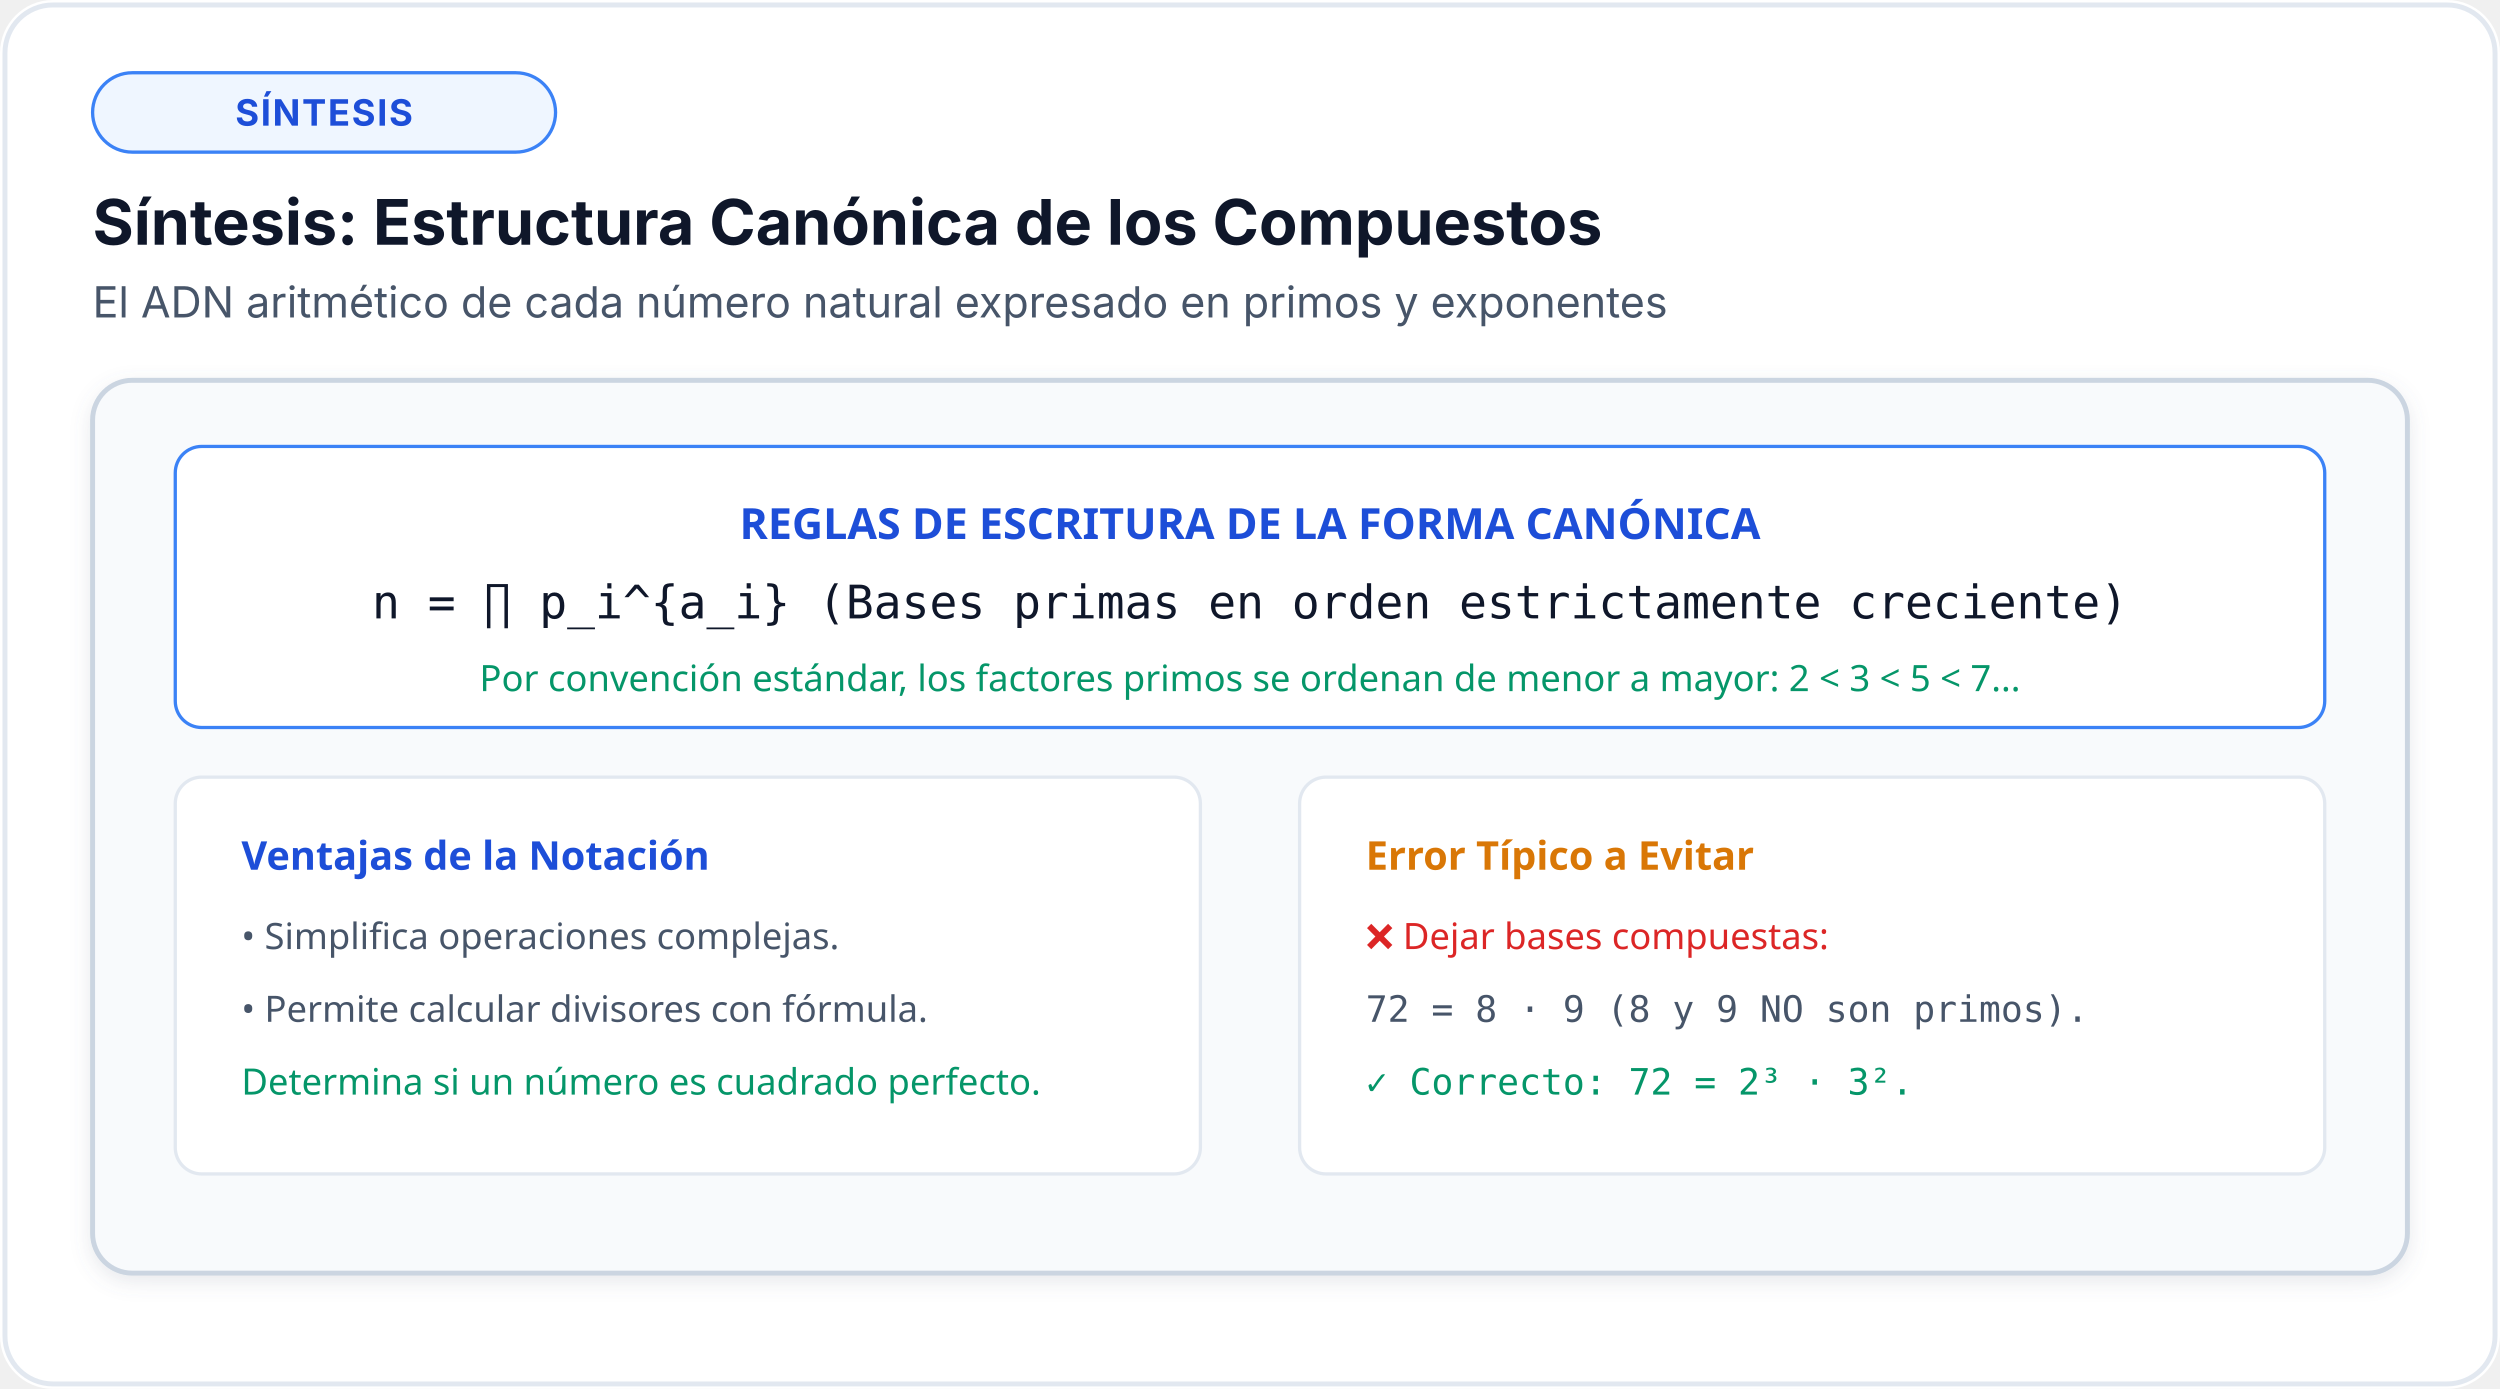
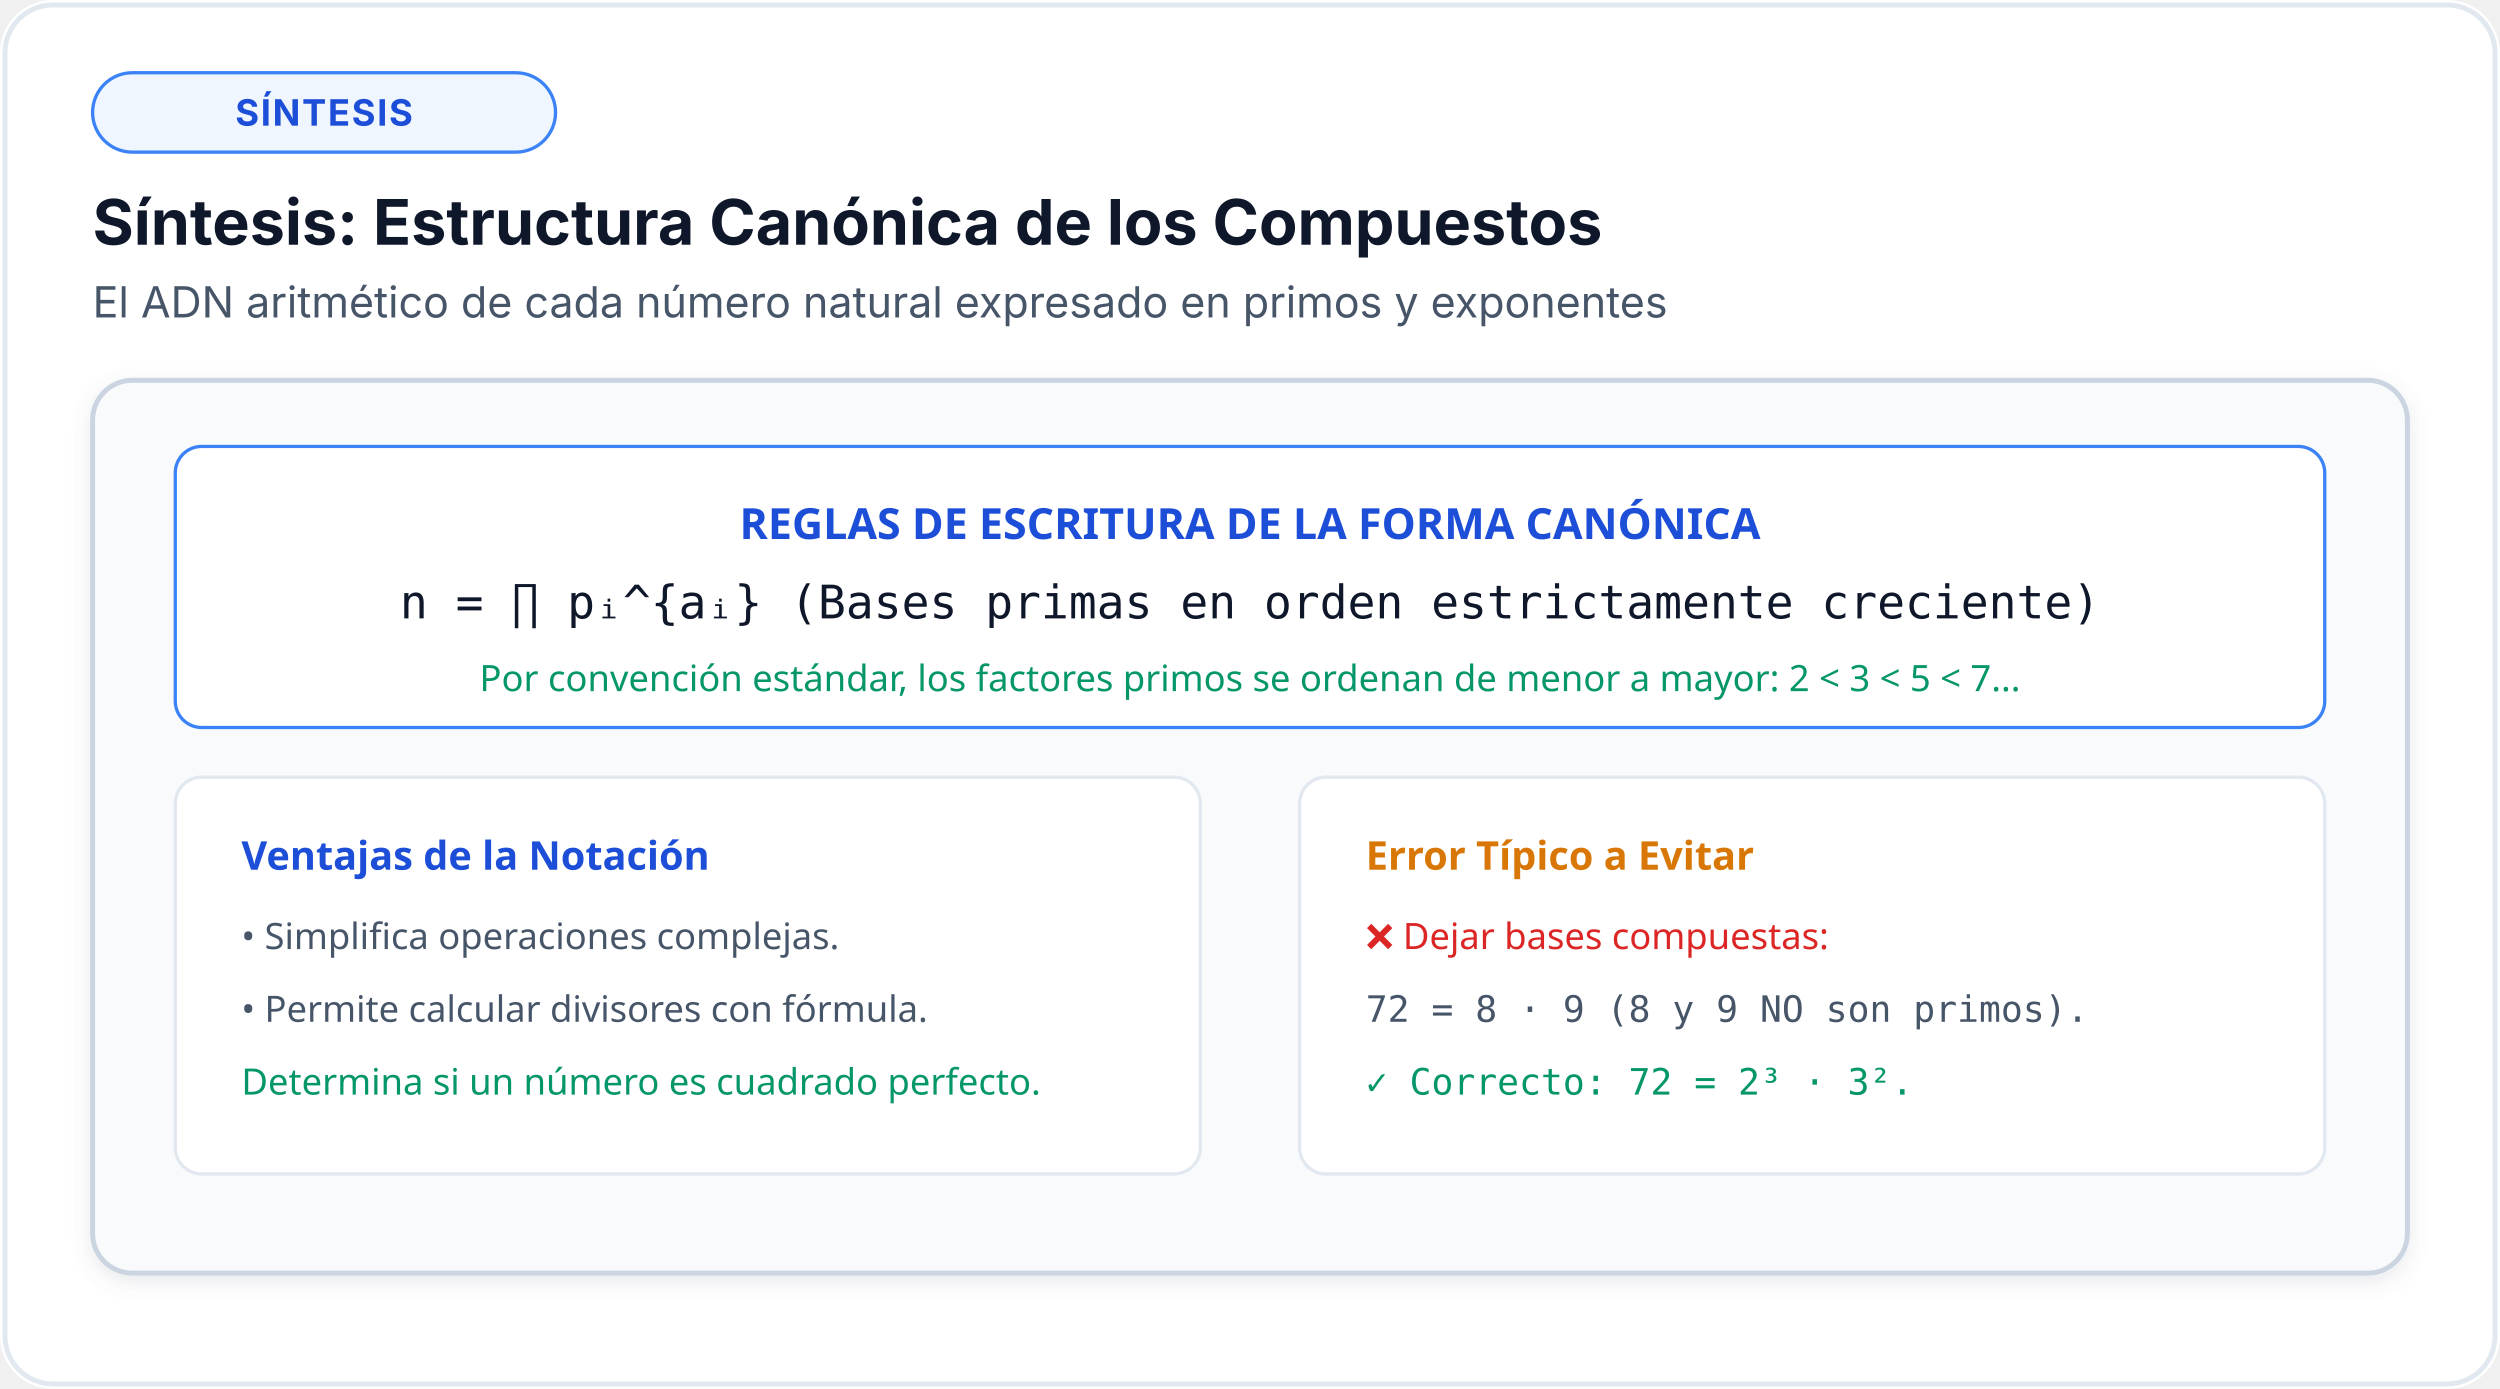
<svg xmlns="http://www.w3.org/2000/svg" viewBox="0 0 756 420" width="100%" height="100%">
  <defs>
    <filter id="lightShadow" x="-4%" y="-4%" width="108%" height="112%">
      <feDropShadow dx="0" dy="2" stdDeviation="3" flood-color="#64748b" flood-opacity="0.15" />
    </filter>
  </defs>
  <rect width="756" height="420" rx="16" fill="#ffffff" />
  <rect x="1.5" y="1.5" width="753" height="417" rx="14.5" fill="none" stroke="#e2e8f0" stroke-width="1.5" />
  <g transform="translate(28, 22)">
    <rect x="0" y="0" width="140" height="24" rx="12" fill="#eff6ff" stroke="#3b82f6" stroke-width="1" />
    <text x="70" y="16" fill="#1d4ed8" font-family="system-ui, -apple-system, sans-serif" font-size="11" font-weight="700" text-anchor="middle" letter-spacing="0.5">SÍNTESIS</text>
    <text x="0" y="52" fill="#0f172a" font-family="system-ui, -apple-system, sans-serif" font-size="19" font-weight="700">Síntesis: Estructura Canónica de los Compuestos</text>
    <text x="0" y="74" fill="#475569" font-family="system-ui, -apple-system, sans-serif" font-size="13">El ADN aritmético de cada número natural expresado en primos y exponentes</text>
  </g>
  <g transform="translate(28, 115)">
    <rect width="700" height="270" rx="12" fill="#f8fafc" stroke="#cbd5e1" stroke-width="1.5" filter="url(#lightShadow)" />
    <g transform="translate(25, 20)">
      <rect width="650" height="85" rx="8" fill="#ffffff" stroke="#3b82f6" />
      <text x="325" y="28" fill="#1d4ed8" font-family="system-ui, sans-serif" font-size="13" font-weight="700" text-anchor="middle">REGLAS DE ESCRITURA DE LA FORMA CANÓNICA</text>
-       <text x="325" y="52" fill="#0f172a" font-family="monospace" font-size="14" text-anchor="middle">n = ∏ p_i^{a_i}  (Bases primas en orden estrictamente creciente)</text>
+       <text x="325" y="52" fill="#0f172a" font-family="monospace" font-size="14" text-anchor="middle">n = ∏ pᵢ^{aᵢ}  (Bases primas en orden estrictamente creciente)</text>
      <text x="325" y="74" fill="#059669" font-family="system-ui, sans-serif" font-size="11" text-anchor="middle">Por convención estándar, los factores primos se ordenan de menor a mayor: 2 &lt; 3 &lt; 5 &lt; 7...</text>
    </g>
    <g transform="translate(25, 120)">
      <rect width="310" height="120" rx="8" fill="#ffffff" stroke="#e2e8f0" />
      <text x="20" y="28" fill="#1d4ed8" font-family="system-ui, sans-serif" font-size="12" font-weight="700">Ventajas de la Notación</text>
      <text x="20" y="52" fill="#475569" font-family="system-ui, sans-serif" font-size="11">• Simplifica operaciones complejas.</text>
      <text x="20" y="74" fill="#475569" font-family="system-ui, sans-serif" font-size="11">• Permite calcular divisores con fórmula.</text>
      <text x="20" y="96" fill="#059669" font-family="system-ui, sans-serif" font-size="11">Determina si un número es cuadrado perfecto.</text>
    </g>
    <g transform="translate(365, 120)">
      <rect width="310" height="120" rx="8" fill="#ffffff" stroke="#e2e8f0" />
      <text x="20" y="28" fill="#d97706" font-family="system-ui, sans-serif" font-size="12" font-weight="700">Error Típico a Evitar</text>
      <text x="20" y="52" fill="#dc2626" font-family="system-ui, sans-serif" font-size="11">❌ Dejar bases compuestas:</text>
      <text x="20" y="74" fill="#475569" font-family="monospace" font-size="11">72 = 8 · 9  (8 y 9 NO son primos).</text>
      <text x="20" y="96" fill="#059669" font-family="monospace" font-size="11">✓ Correcto: 72 = 2³ · 3².</text>
    </g>
  </g>
</svg>
